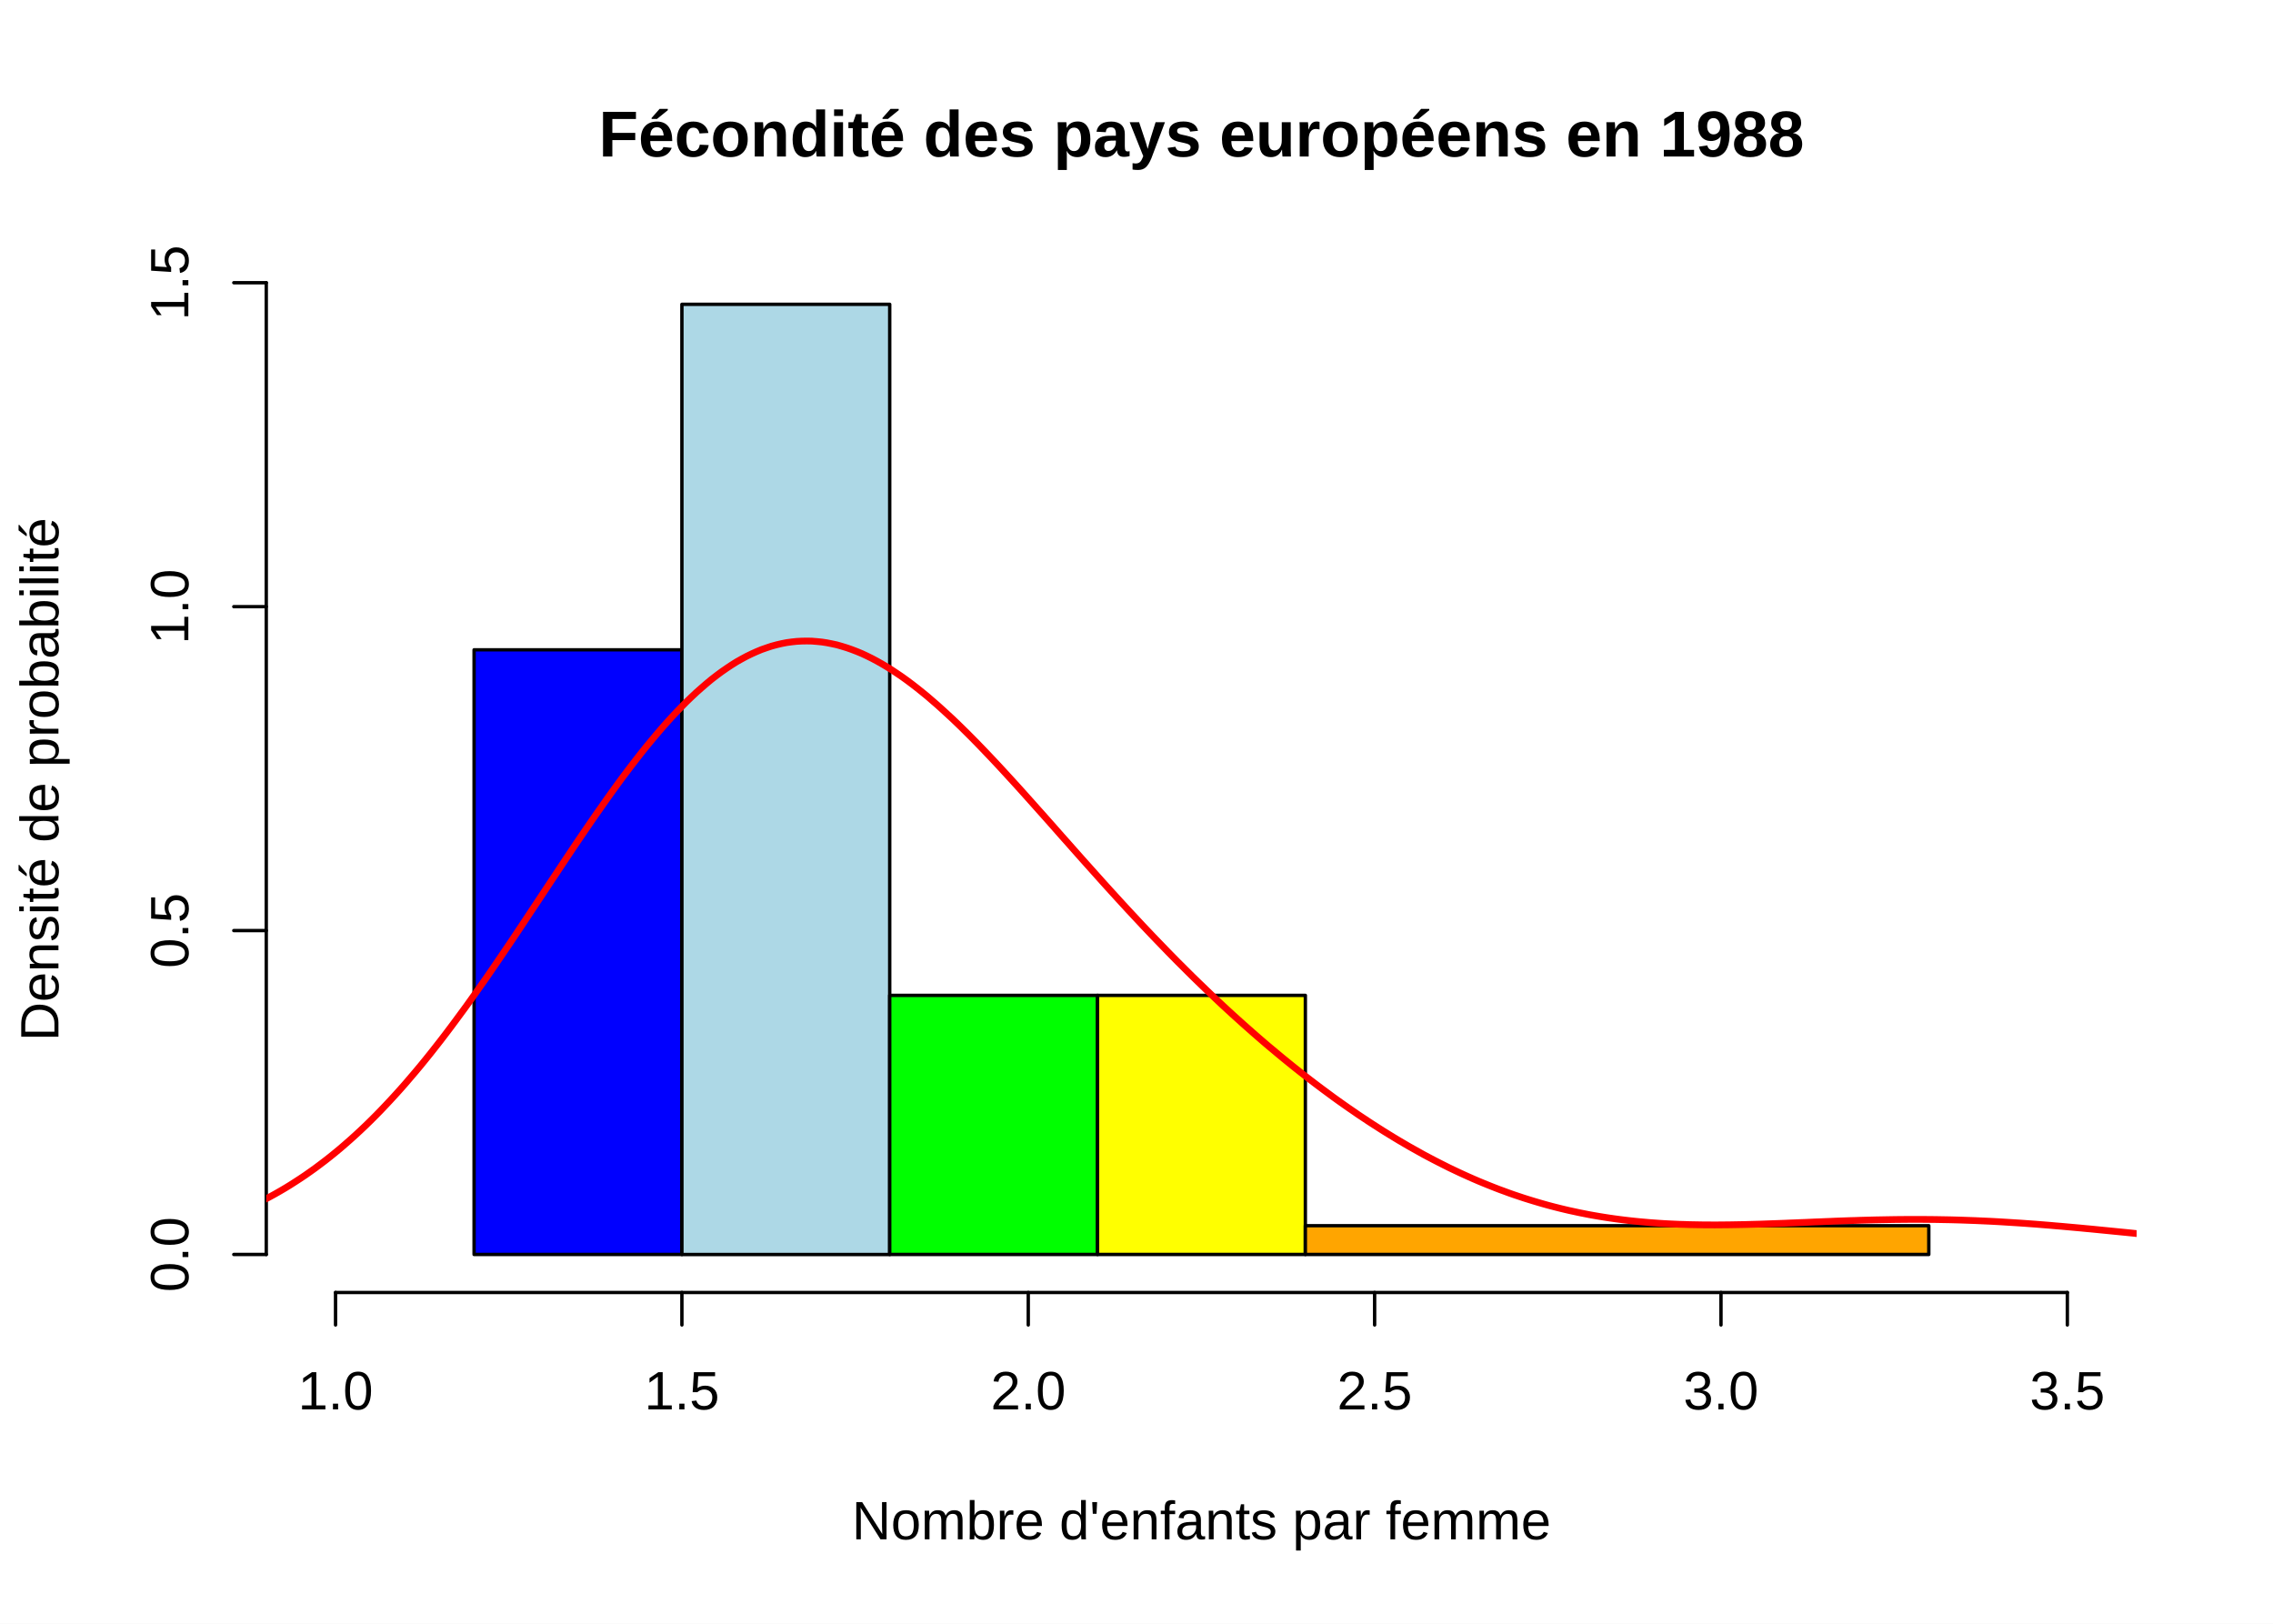
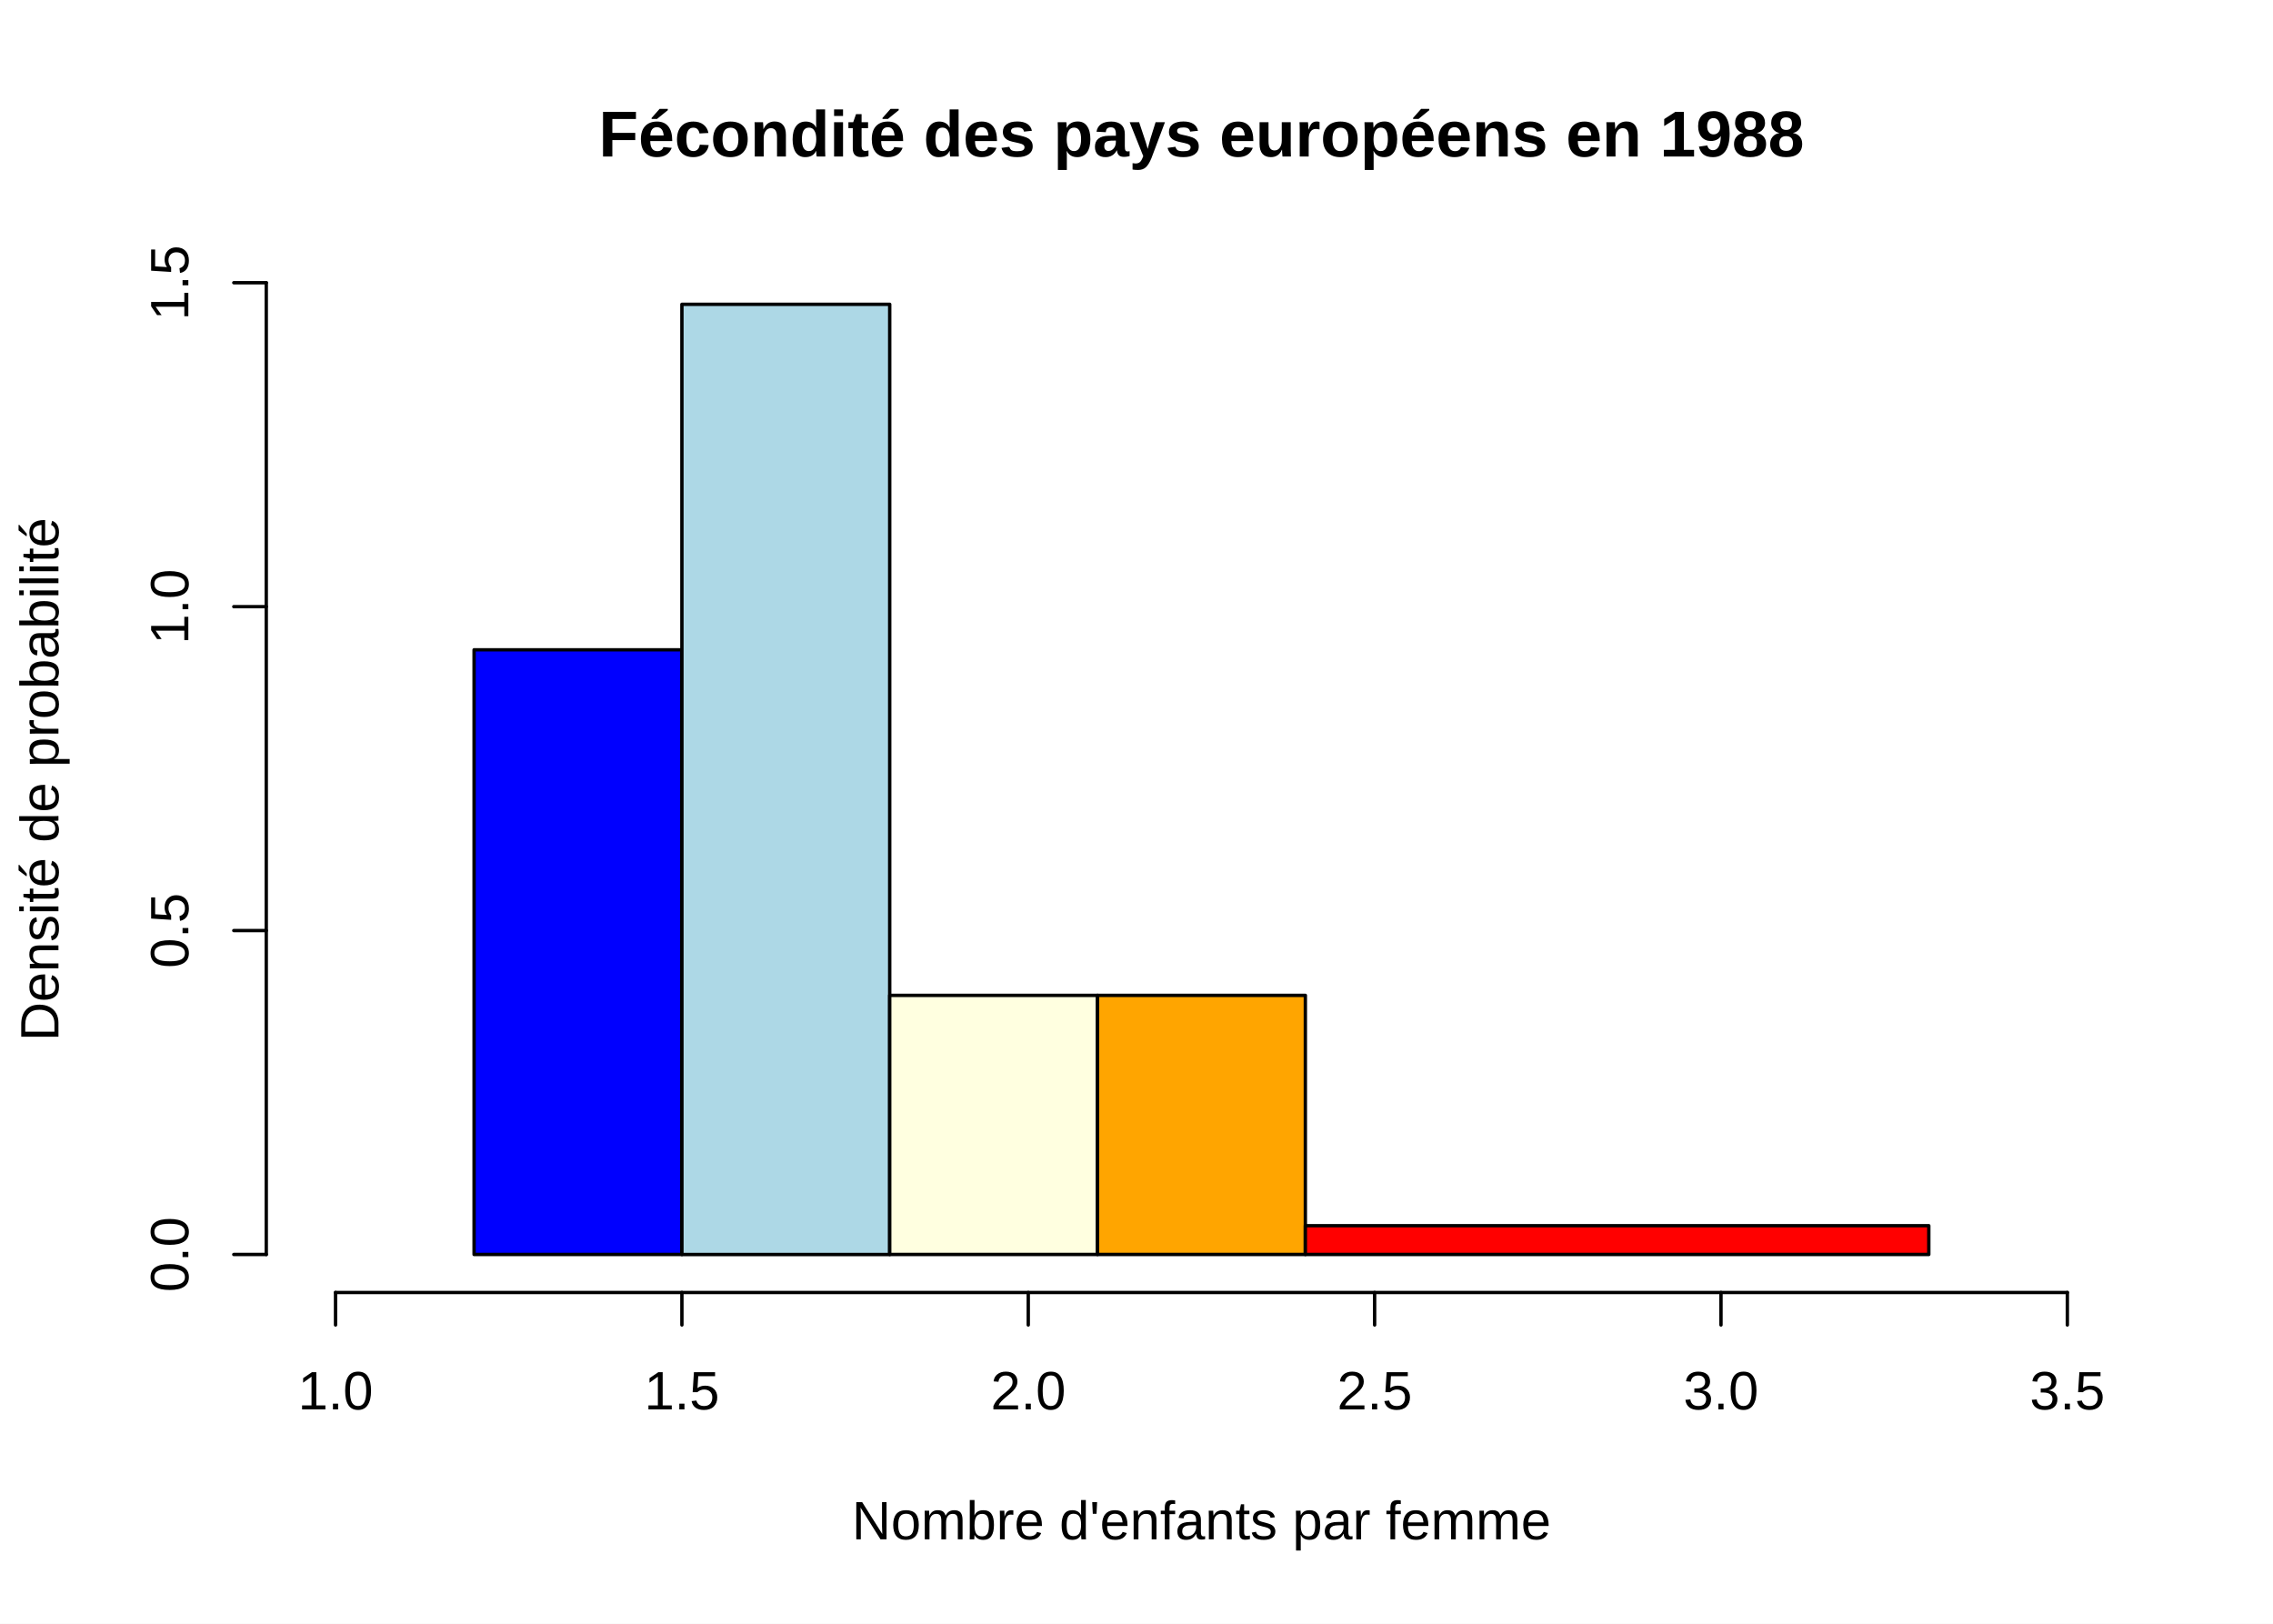
<svg xmlns="http://www.w3.org/2000/svg" class="svglite" width="504.00pt" height="360.00pt" viewBox="0 0 504.00 360.00">
  <defs>
    <style type="text/css">
    .svglite line, .svglite polyline, .svglite polygon, .svglite path, .svglite rect, .svglite circle {
      fill: none;
      stroke: #000000;
      stroke-linecap: round;
      stroke-linejoin: round;
      stroke-miterlimit: 10.00;
    }
  </style>
  </defs>
  <rect width="100%" height="100%" style="stroke: none; fill: #FFFFFF;" />
  <defs>
    <clipPath id="cpMC4wMHw1MDQuMDB8MC4wMHwzNjAuMDA=">
      <rect x="0.00" y="0.00" width="504.00" height="360.00" />
    </clipPath>
  </defs>
  <g clip-path="url(#cpMC4wMHw1MDQuMDB8MC4wMHwzNjAuMDA=)">
    <text x="266.40" y="34.70" text-anchor="middle" style="font-size: 14.40px; font-weight: bold; font-family: Arial;" textLength="267.18px" lengthAdjust="spacingAndGlyphs">Fécondité des pays européens en 1988</text>
    <text x="266.40" y="341.28" text-anchor="middle" style="font-size: 12.00px; font-family: Arial;" textLength="155.02px" lengthAdjust="spacingAndGlyphs">Nombre d'enfants par femme</text>
    <text transform="translate(12.96,172.80) rotate(-90)" text-anchor="middle" style="font-size: 12.00px; font-family: Arial;" textLength="116.07px" lengthAdjust="spacingAndGlyphs">Densité de probabilité</text>
    <line x1="74.40" y1="286.56" x2="458.40" y2="286.56" style="stroke-width: 0.75;" />
    <line x1="74.40" y1="286.56" x2="74.40" y2="293.76" style="stroke-width: 0.75;" />
    <line x1="151.20" y1="286.56" x2="151.20" y2="293.76" style="stroke-width: 0.75;" />
    <line x1="228.00" y1="286.56" x2="228.00" y2="293.76" style="stroke-width: 0.75;" />
    <line x1="304.80" y1="286.56" x2="304.80" y2="293.76" style="stroke-width: 0.75;" />
    <line x1="381.60" y1="286.56" x2="381.60" y2="293.76" style="stroke-width: 0.75;" />
    <line x1="458.40" y1="286.56" x2="458.40" y2="293.76" style="stroke-width: 0.75;" />
    <text x="74.40" y="312.48" text-anchor="middle" style="font-size: 12.00px; font-family: Arial;" textLength="16.68px" lengthAdjust="spacingAndGlyphs">1.0</text>
    <text x="151.20" y="312.48" text-anchor="middle" style="font-size: 12.00px; font-family: Arial;" textLength="16.68px" lengthAdjust="spacingAndGlyphs">1.5</text>
    <text x="228.00" y="312.48" text-anchor="middle" style="font-size: 12.00px; font-family: Arial;" textLength="16.68px" lengthAdjust="spacingAndGlyphs">2.0</text>
    <text x="304.80" y="312.48" text-anchor="middle" style="font-size: 12.00px; font-family: Arial;" textLength="16.68px" lengthAdjust="spacingAndGlyphs">2.5</text>
    <text x="381.60" y="312.48" text-anchor="middle" style="font-size: 12.00px; font-family: Arial;" textLength="16.68px" lengthAdjust="spacingAndGlyphs">3.0</text>
    <text x="458.40" y="312.48" text-anchor="middle" style="font-size: 12.00px; font-family: Arial;" textLength="16.68px" lengthAdjust="spacingAndGlyphs">3.5</text>
    <line x1="59.04" y1="278.13" x2="59.04" y2="62.68" style="stroke-width: 0.75;" />
    <line x1="59.04" y1="278.13" x2="51.84" y2="278.13" style="stroke-width: 0.75;" />
    <line x1="59.04" y1="206.32" x2="51.84" y2="206.32" style="stroke-width: 0.75;" />
    <line x1="59.04" y1="134.50" x2="51.84" y2="134.50" style="stroke-width: 0.75;" />
    <line x1="59.04" y1="62.68" x2="51.84" y2="62.68" style="stroke-width: 0.75;" />
    <text transform="translate(41.76,278.13) rotate(-90)" text-anchor="middle" style="font-size: 12.00px; font-family: Arial;" textLength="16.68px" lengthAdjust="spacingAndGlyphs">0.0</text>
    <text transform="translate(41.76,206.32) rotate(-90)" text-anchor="middle" style="font-size: 12.00px; font-family: Arial;" textLength="16.68px" lengthAdjust="spacingAndGlyphs">0.5</text>
    <text transform="translate(41.76,134.50) rotate(-90)" text-anchor="middle" style="font-size: 12.00px; font-family: Arial;" textLength="16.68px" lengthAdjust="spacingAndGlyphs">1.0</text>
    <text transform="translate(41.76,62.68) rotate(-90)" text-anchor="middle" style="font-size: 12.00px; font-family: Arial;" textLength="16.68px" lengthAdjust="spacingAndGlyphs">1.5</text>
  </g>
  <defs>
    <clipPath id="cpNTkuMDR8NDczLjc2fDU5LjA0fDI4Ni41Ng==">
      <rect x="59.04" y="59.04" width="414.72" height="227.52" />
    </clipPath>
  </defs>
  <g clip-path="url(#cpNTkuMDR8NDczLjc2fDU5LjA0fDI4Ni41Ng==)">
    <rect x="105.12" y="144.07" width="46.08" height="134.06" style="stroke-width: 0.75; fill: #0000FF;" />
    <rect x="151.20" y="67.47" width="46.08" height="210.67" style="stroke-width: 0.75; fill: #ADD8E6;" />
-     <rect x="197.28" y="220.68" width="46.08" height="57.45" style="stroke-width: 0.75; fill: #00FF00;" />
-     <rect x="243.36" y="220.68" width="46.08" height="57.45" style="stroke-width: 0.75; fill: #FFFF00;" />
-     <rect x="289.44" y="271.75" width="138.24" height="6.38" style="stroke-width: 0.75; fill: #FFA500;" />
-     <polyline points="0.00,277.65 0.94,277.62 2.05,277.58 3.16,277.53 4.27,277.49 5.39,277.44 6.50,277.39 7.61,277.33 8.72,277.27 9.83,277.21 10.95,277.14 12.06,277.07 13.17,277.00 14.28,276.92 15.39,276.83 16.51,276.74 17.62,276.64 18.73,276.54 19.84,276.43 20.96,276.32 22.07,276.20 23.18,276.07 24.29,275.94 25.40,275.79 26.52,275.64 27.63,275.48 28.74,275.31 29.85,275.14 30.97,274.95 32.08,274.75 33.19,274.54 34.30,274.32 35.41,274.10 36.53,273.85 37.64,273.60 38.75,273.34 39.86,273.06 40.97,272.77 42.09,272.46 43.20,272.14 44.31,271.81 45.42,271.46 46.54,271.09 47.65,270.71 48.76,270.31 49.87,269.90 50.98,269.47 52.10,269.02 53.21,268.55 54.32,268.06 55.43,267.56 56.55,267.02 57.66,266.48 58.77,265.91 59.88,265.32 60.99,264.71 62.11,264.07 63.22,263.42 64.33,262.74 65.44,262.03 66.55,261.31 67.67,260.56 68.78,259.78 69.89,258.99 71.00,258.16 72.12,257.31 73.23,256.44 74.34,255.54 75.45,254.62 76.56,253.66 77.68,252.68 78.79,251.68 79.90,250.65 81.01,249.60 82.13,248.51 83.24,247.40 84.35,246.27 85.46,245.10 86.57,243.92 87.69,242.70 88.80,241.47 89.91,240.21 91.02,238.91 92.13,237.61 93.25,236.27 94.36,234.91 95.47,233.53 96.58,232.12 97.70,230.69 98.81,229.24 99.92,227.77 101.03,226.28 102.14,224.77 103.26,223.25 104.37,221.70 105.48,220.14 106.59,218.56 107.71,216.97 108.82,215.36 109.93,213.74 111.04,212.11 112.15,210.47 113.27,208.82 114.38,207.16 115.49,205.49 116.60,203.82 117.71,202.14 118.83,200.46 119.94,198.78 121.05,197.10 122.16,195.42 123.28,193.74 124.39,192.06 125.50,190.39 126.61,188.73 127.72,187.07 128.84,185.42 129.95,183.79 131.06,182.17 132.17,180.56 133.29,178.97 134.40,177.39 135.51,175.83 136.62,174.29 137.73,172.77 138.85,171.28 139.96,169.81 141.07,168.37 142.18,166.95 143.29,165.56 144.41,164.21 145.52,162.88 146.63,161.58 147.74,160.32 148.86,159.08 149.97,157.90 151.08,156.74 152.19,155.62 153.30,154.55 154.42,153.50 155.53,152.52 156.64,151.56 157.75,150.64 158.86,149.78 159.98,148.95 161.09,148.18 162.20,147.44 163.31,146.74 164.43,146.11 165.54,145.51 166.65,144.97 167.76,144.47 168.87,144.01 169.99,143.62 171.10,143.25 172.21,142.95 173.32,142.69 174.44,142.47 175.55,142.32 176.66,142.20 177.77,142.14 178.88,142.12 180.00,142.14 181.11,142.23 182.22,142.34 183.33,142.51 184.44,142.73 185.56,142.97 186.67,143.29 187.78,143.63 188.89,144.02 190.01,144.45 191.12,144.91 192.23,145.43 193.34,145.98 194.45,146.57 195.57,147.20 196.68,147.86 197.79,148.56 198.90,149.30 200.02,150.06 201.13,150.86 202.24,151.69 203.35,152.55 204.46,153.44 205.58,154.35 206.69,155.31 207.80,156.27 208.91,157.27 210.02,158.29 211.14,159.32 212.25,160.38 213.36,161.46 214.47,162.56 215.59,163.68 216.70,164.81 217.81,165.96 218.92,167.12 220.03,168.29 221.15,169.48 222.26,170.68 223.37,171.89 224.48,173.10 225.60,174.33 226.71,175.56 227.82,176.80 228.93,178.04 230.04,179.29 231.16,180.54 232.27,181.79 233.38,183.04 234.49,184.30 235.60,185.56 236.72,186.81 237.83,188.07 238.94,189.32 240.05,190.57 241.17,191.82 242.28,193.06 243.39,194.30 244.50,195.54 245.61,196.77 246.73,198.00 247.84,199.22 248.95,200.43 250.06,201.64 251.18,202.84 252.29,204.03 253.40,205.22 254.51,206.39 255.62,207.56 256.74,208.72 257.85,209.87 258.96,211.02 260.07,212.15 261.18,213.28 262.30,214.39 263.41,215.50 264.52,216.60 265.63,217.68 266.75,218.76 267.86,219.83 268.97,220.89 270.08,221.94 271.19,222.98 272.31,224.01 273.42,225.03 274.53,226.03 275.64,227.03 276.76,228.02 277.87,229.00 278.98,229.97 280.09,230.93 281.20,231.88 282.32,232.81 283.43,233.74 284.54,234.66 285.65,235.56 286.76,236.46 287.88,237.35 288.99,238.22 290.10,239.09 291.21,239.94 292.33,240.79 293.44,241.62 294.55,242.44 295.66,243.26 296.77,244.06 297.89,244.85 299.00,245.63 300.11,246.39 301.22,247.16 302.34,247.90 303.45,248.64 304.56,249.36 305.67,250.07 306.78,250.78 307.90,251.47 309.01,252.15 310.12,252.82 311.23,253.47 312.34,254.12 313.46,254.75 314.57,255.37 315.68,255.99 316.79,256.58 317.91,257.17 319.02,257.74 320.13,258.30 321.24,258.86 322.35,259.39 323.47,259.92 324.58,260.43 325.69,260.93 326.80,261.42 327.92,261.90 329.03,262.36 330.14,262.81 331.25,263.25 332.36,263.68 333.48,264.09 334.59,264.50 335.70,264.89 336.81,265.26 337.92,265.63 339.04,265.98 340.15,266.32 341.26,266.65 342.37,266.97 343.49,267.28 344.60,267.57 345.71,267.85 346.82,268.12 347.93,268.38 349.05,268.62 350.16,268.86 351.27,269.08 352.38,269.30 353.50,269.50 354.61,269.69 355.72,269.87 356.83,270.04 357.94,270.20 359.06,270.35 360.17,270.49 361.28,270.62 362.39,270.74 363.50,270.85 364.62,270.95 365.73,271.05 366.84,271.13 367.95,271.21 369.07,271.28 370.18,271.34 371.29,271.39 372.40,271.44 373.51,271.47 374.63,271.51 375.74,271.53 376.85,271.55 377.96,271.57 379.08,271.57 380.19,271.58 381.30,271.57 382.41,271.56 383.52,271.55 384.64,271.53 385.75,271.51 386.86,271.49 387.97,271.46 389.08,271.43 390.20,271.40 391.31,271.36 392.42,271.32 393.53,271.28 394.65,271.24 395.76,271.20 396.87,271.15 397.98,271.11 399.09,271.06 400.21,271.02 401.32,270.97 402.43,270.92 403.54,270.88 404.66,270.83 405.77,270.79 406.88,270.74 407.99,270.70 409.10,270.66 410.22,270.62 411.33,270.59 412.44,270.55 413.55,270.52 414.66,270.49 415.78,270.46 416.89,270.44 418.00,270.42 419.11,270.40 420.23,270.38 421.34,270.37 422.45,270.36 423.56,270.35 424.67,270.35 425.79,270.35 426.90,270.36 428.01,270.37 429.12,270.38 430.23,270.40 431.35,270.42 432.46,270.44 433.57,270.47 434.68,270.50 435.80,270.54 436.91,270.58 438.02,270.62 439.13,270.67 440.24,270.72 441.36,270.77 442.47,270.83 443.58,270.89 444.69,270.96 445.81,271.03 446.92,271.10 448.03,271.17 449.14,271.25 450.25,271.33 451.37,271.41 452.48,271.50 453.59,271.59 454.70,271.68 455.81,271.78 456.93,271.87 458.04,271.97 459.15,272.07 460.26,272.17 461.38,272.27 462.49,272.38 463.60,272.48 464.71,272.59 465.82,272.70 466.94,272.81 468.05,272.92 469.16,273.03 470.27,273.14 471.39,273.25 472.50,273.36 473.61,273.48 474.72,273.59 475.83,273.70 476.95,273.81 478.06,273.92 479.17,274.03 480.28,274.14 481.39,274.25 482.51,274.36 483.62,274.47 484.73,274.58 485.84,274.68 486.96,274.79 488.07,274.89 489.18,274.99 490.29,275.09 491.40,275.19 492.52,275.29 493.63,275.38 494.74,275.48 495.85,275.57 496.97,275.66 498.08,275.75 499.19,275.84 500.30,275.92 501.41,276.00 502.53,276.08 503.64,276.16 504.00,276.19 " style="stroke-width: 1.50; stroke: #FF0000;" />
+     <rect x="197.28" y="220.68" width="46.08" height="57.45" style="stroke-width: 0.75; fill: #FFFFE0;" />
+     <rect x="243.36" y="220.68" width="46.08" height="57.45" style="stroke-width: 0.75; fill: #FFA500;" />
+     <rect x="289.44" y="271.75" width="138.24" height="6.38" style="stroke-width: 0.75; fill: #FF0000;" />
  </g>
</svg>
